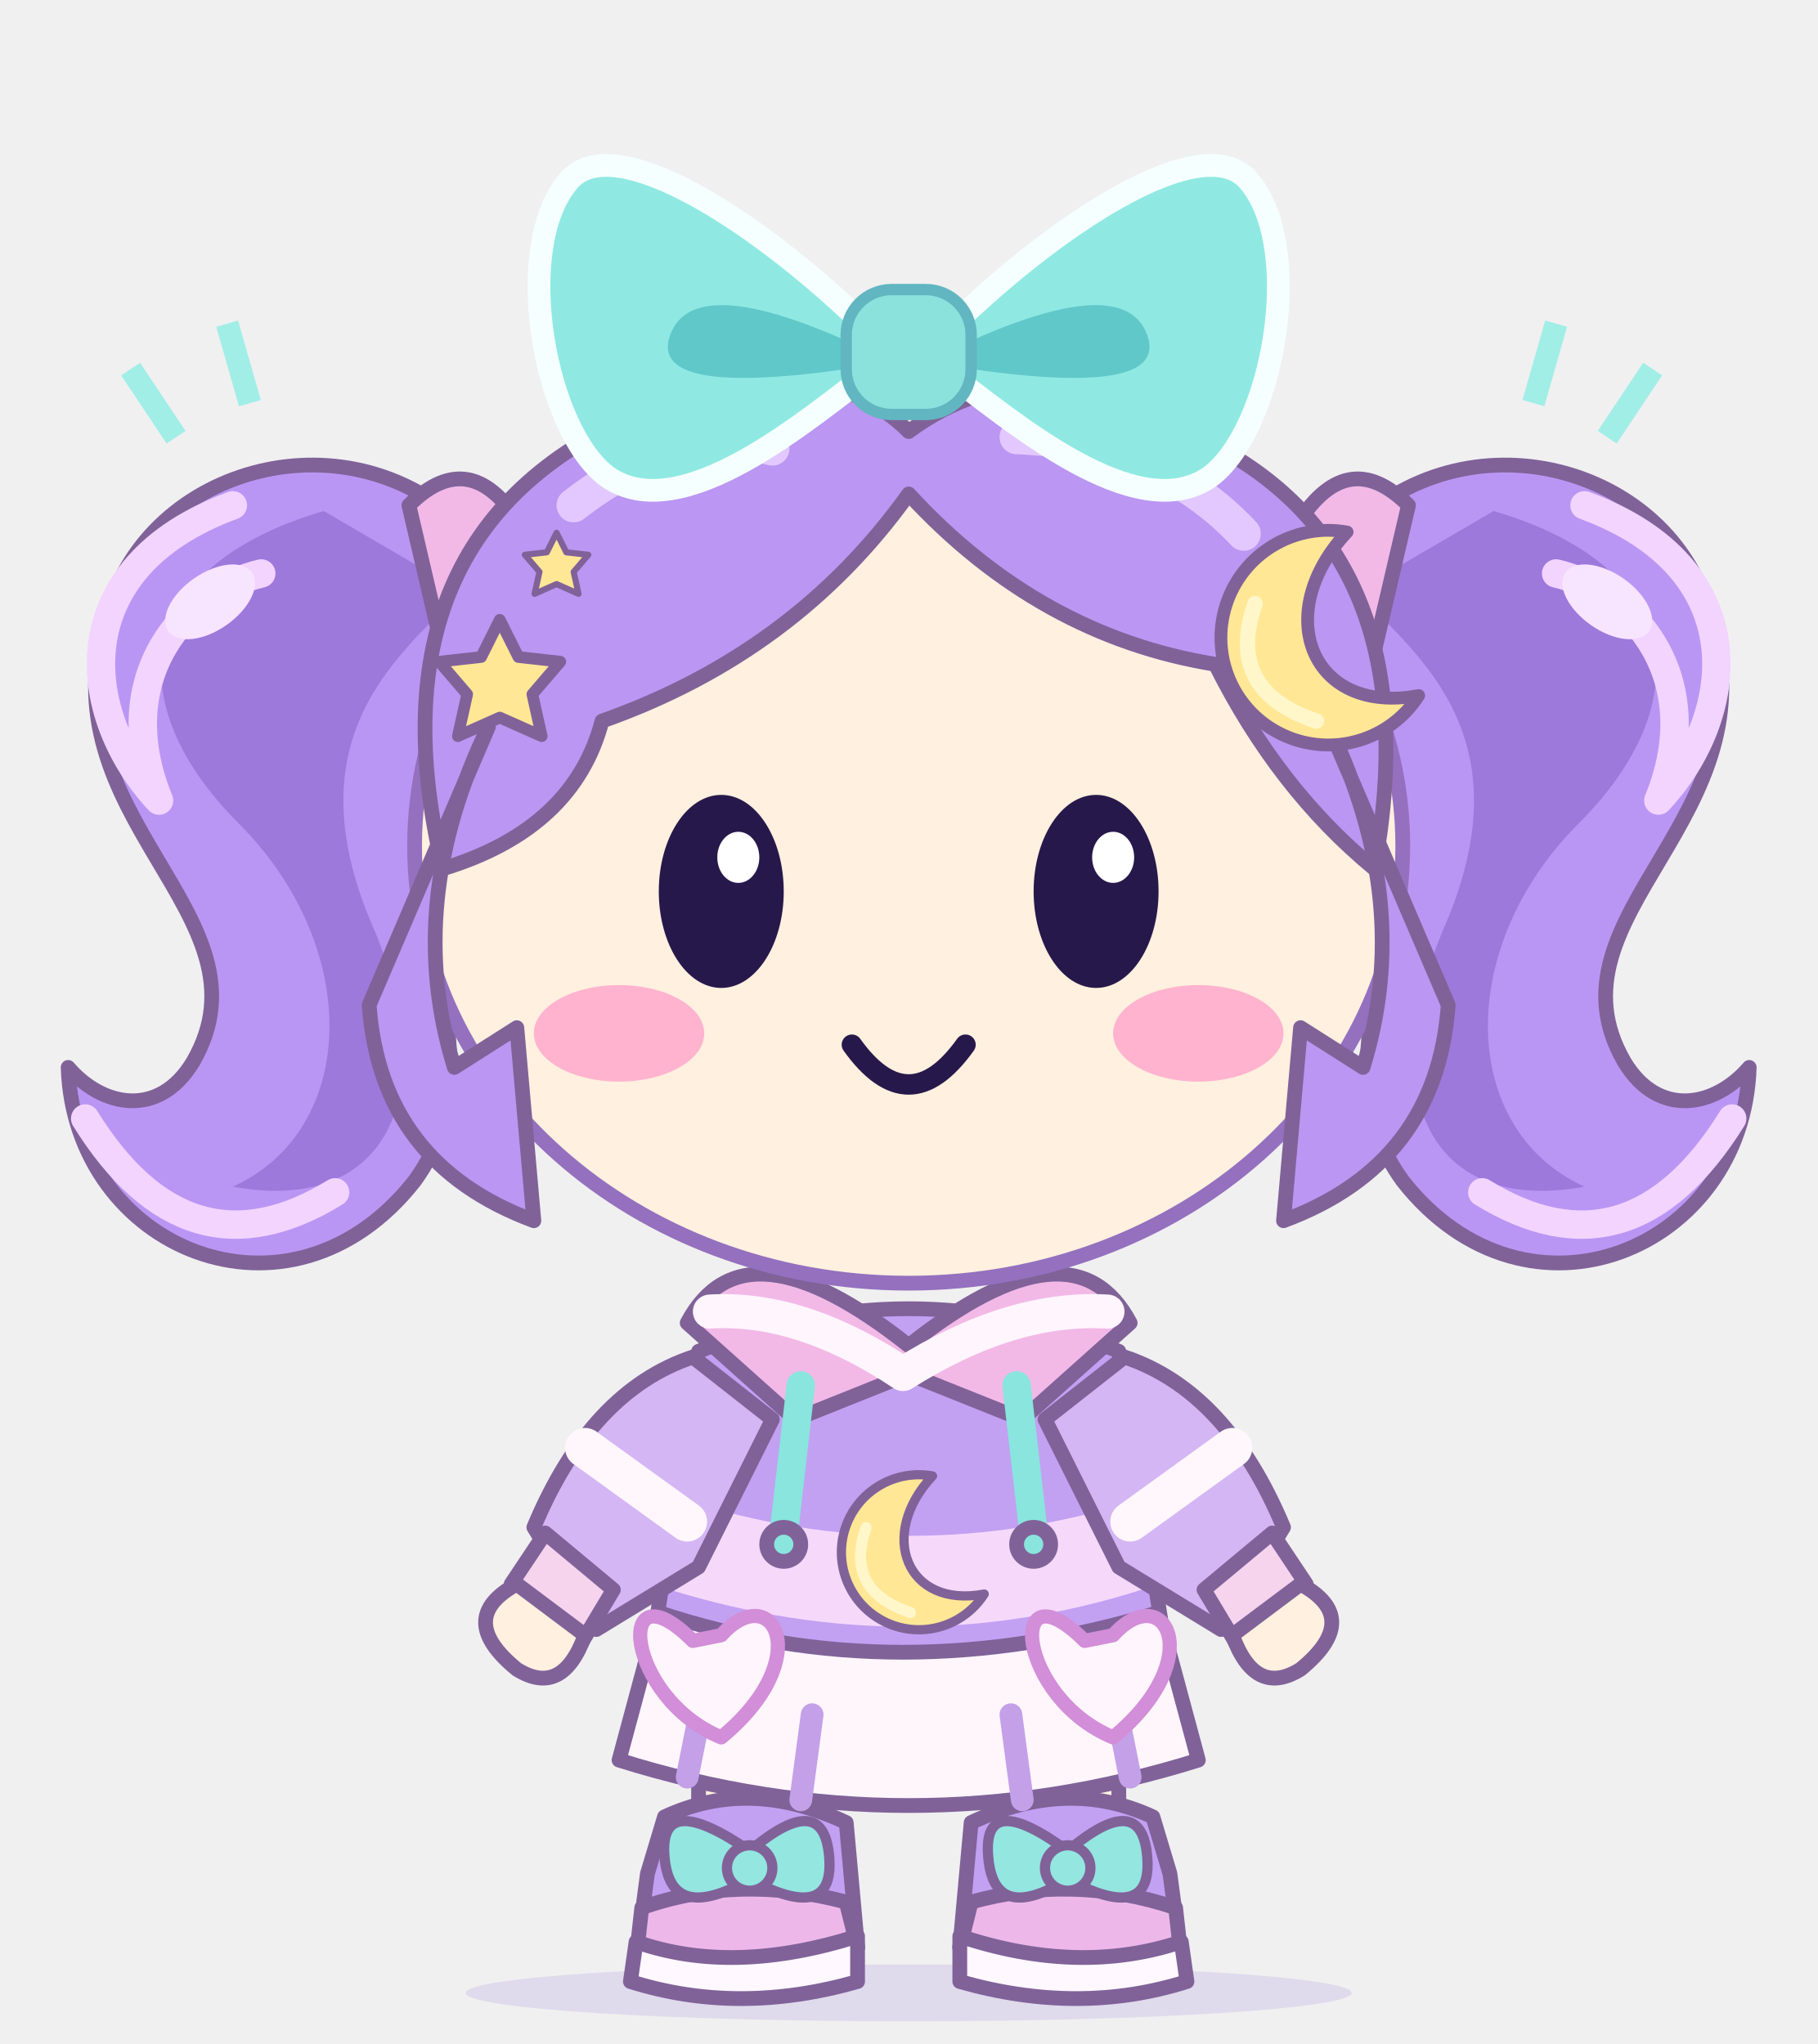
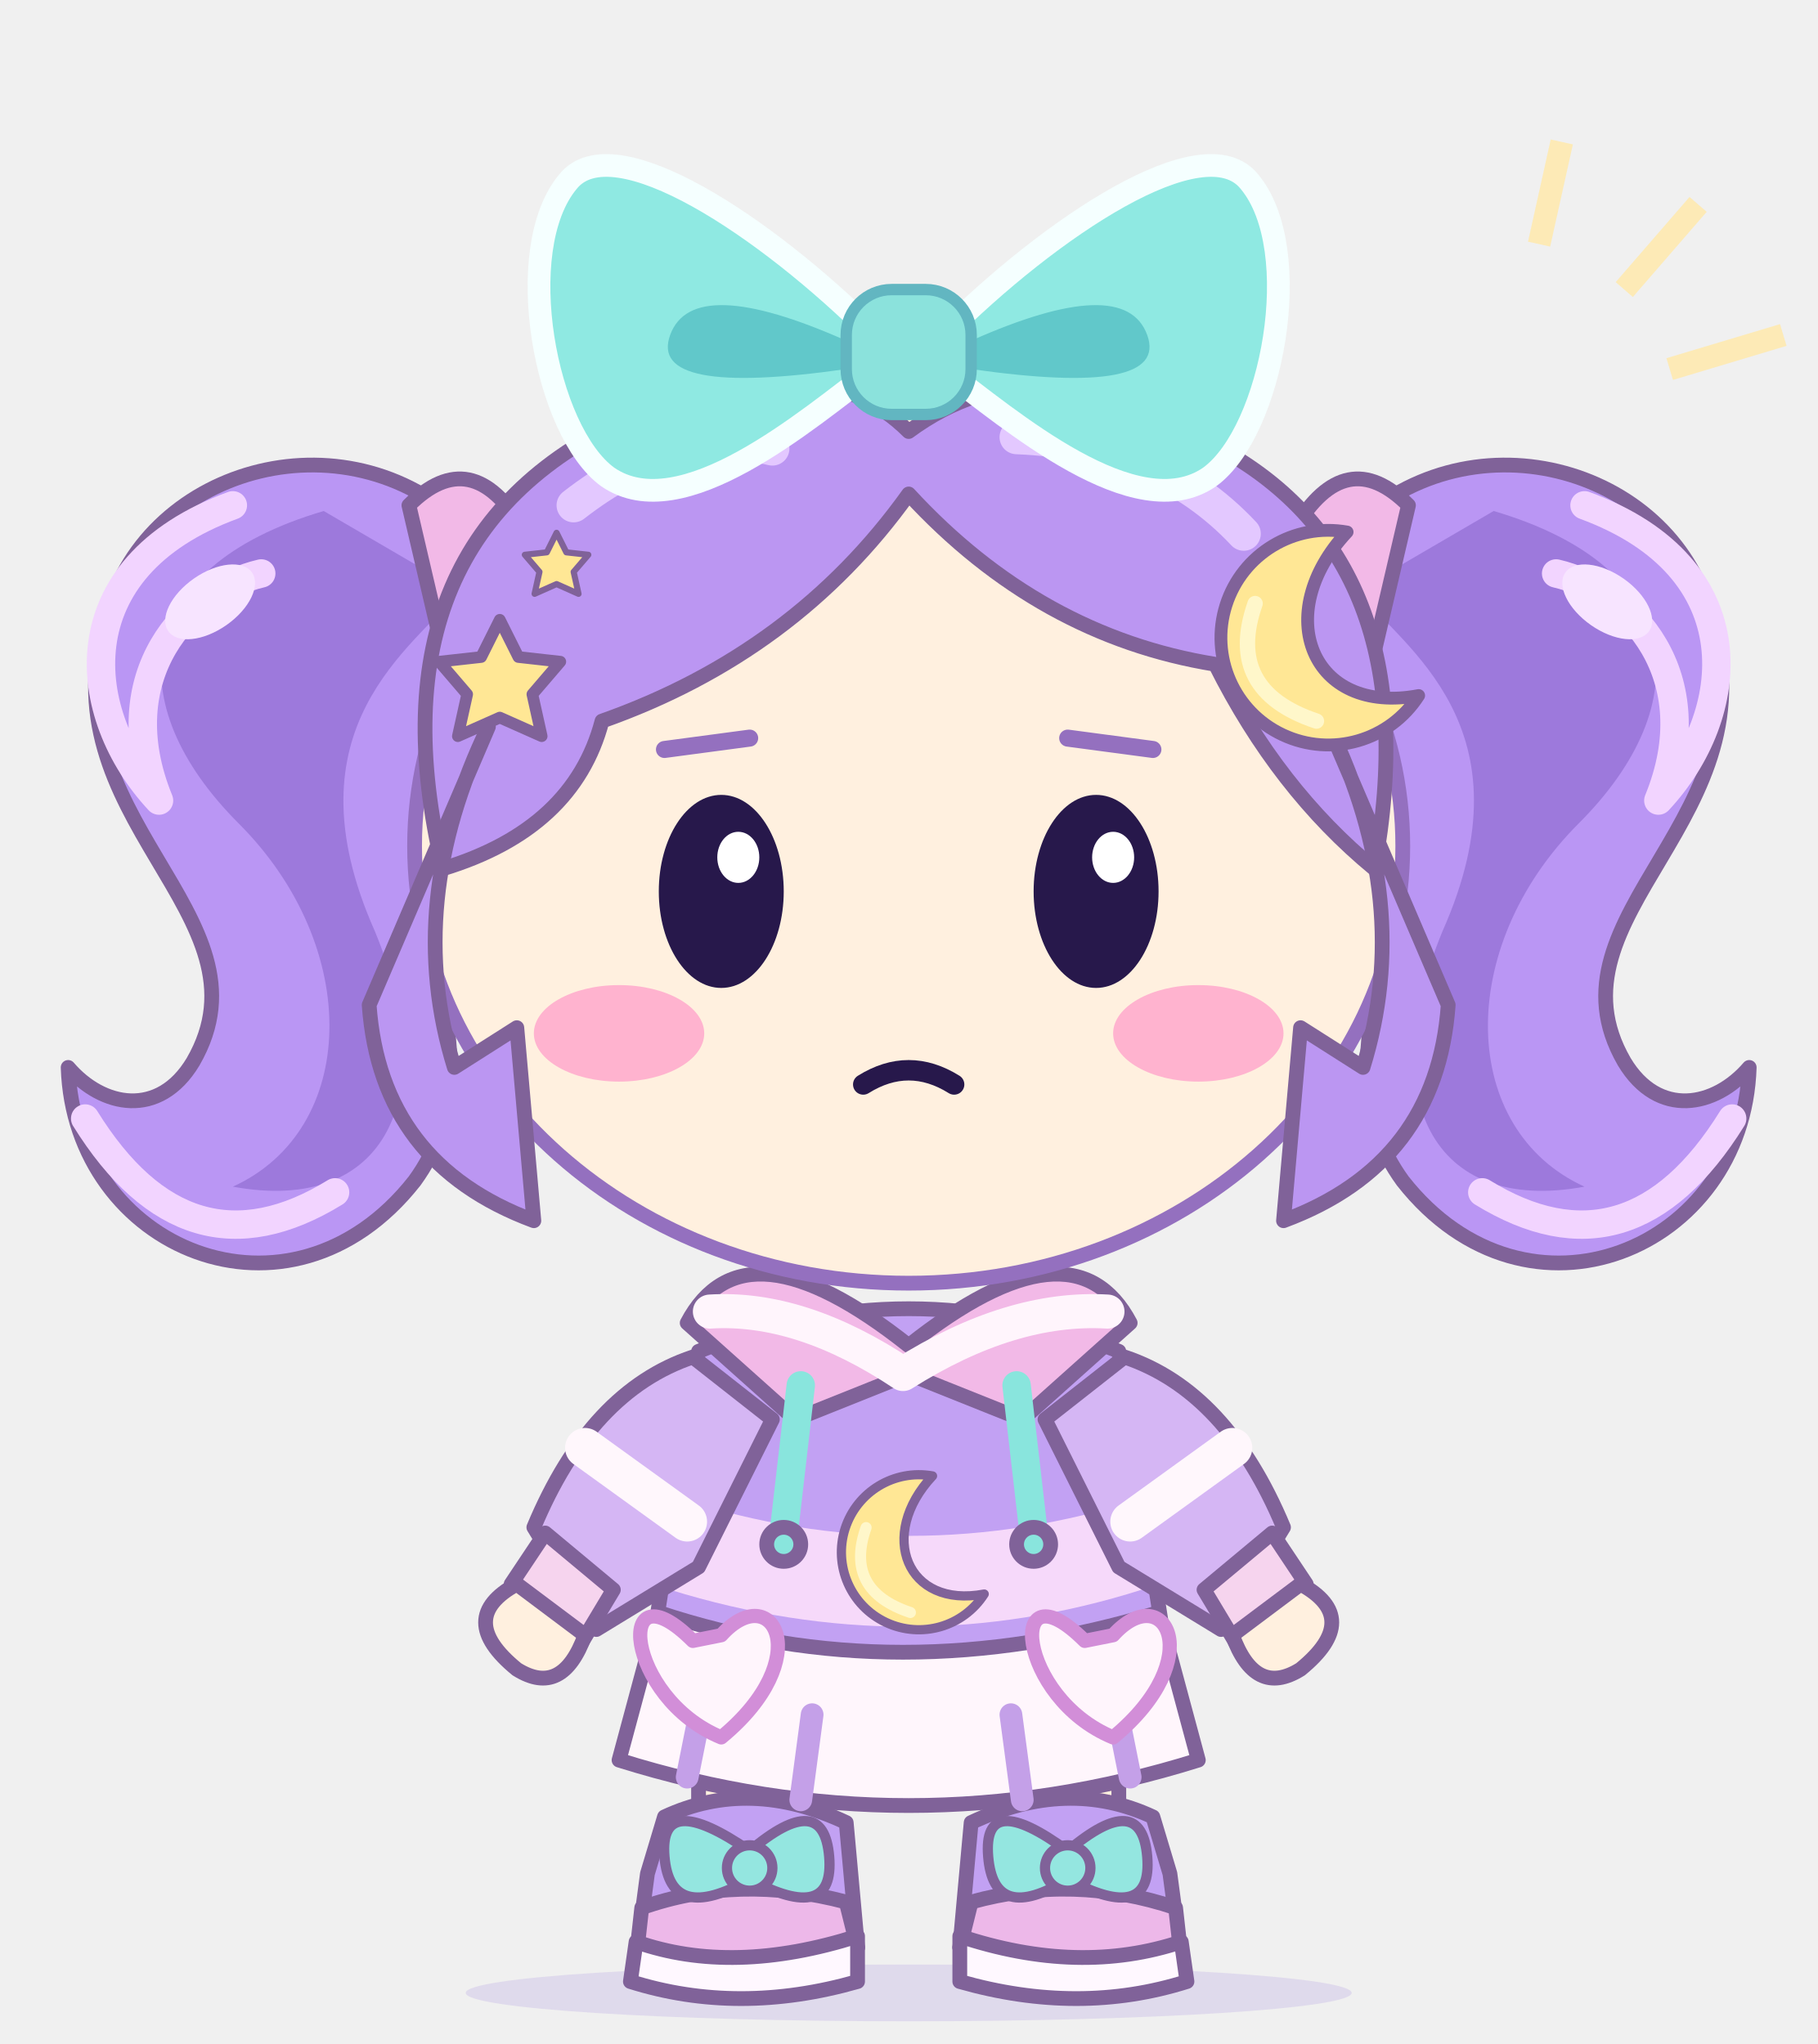
- <svg xmlns="http://www.w3.org/2000/svg" class="luna2" viewBox="0 0 320 360" preserveAspectRatio="xMidYMid meet" role="img" aria-label="Luna — listening" data-state="listening" data-outfit="home" data-reduced-motion="true" data-audio="unavailable" data-compact="false" data-character="luna">
+ <svg xmlns="http://www.w3.org/2000/svg" class="luna2" viewBox="0 0 320 360" preserveAspectRatio="xMidYMid meet" role="img" aria-label="Luna — listening" data-character="luna" data-science-outfit="false" data-listening-disabled="false" data-state="listening" data-outfit="home" data-reduced-motion="true" data-audio="unavailable" data-compact="false">
  <ellipse class="l2-ground" cx="160" cy="351" rx="78" ry="5" fill="#a58cdd" opacity=".22" />
  <g class="l2-character" fill="none" stroke="#806299" stroke-width="2.6" stroke-linecap="round" stroke-linejoin="round">
    <g transform="translate(0 0)">
      <g transform="translate(83 108)">
        <g class="l2-pigtail" style="transform-origin:0 0">
          <g transform="translate(-83 -108)">
            <path d="M83 94C62 72 26 82 19 108 7 144 49 161 34 187 28 197 18 195 12 188 13 220 51 236 73 208 89 186 68 162 78 141 88 125 101 110 83 94Z" fill="#ba96f4" />
            <path d="M57 90C23 100 21 124 42 145 64 167 63 199 41 209 68 214 78 193 66 164 50 128 73 114 81 104Z" fill="#9d79dc" stroke="none" />
            <path d="M41 89C11 100 14 126 28 141 19 119 33 104 46 101M15 197Q33 226 59 210" fill="none" stroke="#f2d4ff" stroke-width="5" />
            <ellipse cx="37" cy="106" rx="9" ry="5" transform="rotate(-35 37 106)" fill="#f7e4ff" stroke="none" />
            <path d="M72 89Q83 78 92 93L94 112 79 119Z" fill="#f2b9e7" />
          </g>
        </g>
      </g>
    </g>
    <g transform="translate(320 0) scale(-1 1)">
      <g transform="translate(83 108)">
        <g class="l2-pigtail" style="transform-origin:0 0">
          <g transform="translate(-83 -108)">
            <path d="M83 94C62 72 26 82 19 108 7 144 49 161 34 187 28 197 18 195 12 188 13 220 51 236 73 208 89 186 68 162 78 141 88 125 101 110 83 94Z" fill="#ba96f4" />
            <path d="M57 90C23 100 21 124 42 145 64 167 63 199 41 209 68 214 78 193 66 164 50 128 73 114 81 104Z" fill="#9d79dc" stroke="none" />
            <path d="M41 89C11 100 14 126 28 141 19 119 33 104 46 101M15 197Q33 226 59 210" fill="none" stroke="#f2d4ff" stroke-width="5" />
            <ellipse cx="37" cy="106" rx="9" ry="5" transform="rotate(-35 37 106)" fill="#f7e4ff" stroke="none" />
            <path d="M72 89Q83 78 92 93L94 112 79 119Z" fill="#f2b9e7" />
          </g>
        </g>
      </g>
    </g>
    <g class="l2-body">
      <g class="l2-feet">
        <path d="M123 300V324H145V300M175 300V324H197V300" fill="#fff0df" />
        <path d="M117 320Q132 313 149 321L151 343Q136 351 112 345L114 330Z M171 321Q188 313 203 320L206 330 208 345Q184 351 169 343Z" fill="#c2a1f3" />
        <path d="M113 336Q130 330 149 335L151 343Q132 350 112 345ZM171 335Q189 330 207 336L208 345Q189 350 169 343Z" fill="#edb8e9" />
        <path d="M112 342Q129 348 151 341V349Q130 355 111 349ZM169 341Q190 348 208 342L209 349Q190 355 169 349Z" fill="#fff8ff" />
        <g fill="#94e6e0" stroke-width="1.8">
          <path d="M132 326Q116 315 117 327T132 331Q147 339 146 327T132 326ZM188 326Q173 315 174 327T188 331Q203 339 202 327T188 326Z" />
          <circle cx="132" cy="329" r="4" />
          <circle cx="188" cy="329" r="4" />
+         </g>
+         <g class="liam-laces" fill="none" stroke="#f6f7ff" stroke-width="2.5">
+           <path d="m121 323 20 2m-21 3 21 2m38-5 20-2m-20 7 21-2" />
        </g>
      </g>
      <g class="l2-outfit-home">
        <path d="M123 238Q160 223 197 238L207 302Q160 318 113 302Z" fill="#c2a1f3" />
        <path d="M116 284Q158 298 204 284L211 310Q160 326 109 310Z" fill="#fff6fc" />
        <path d="M124 298 121 313M143 302 141 317M178 302 180 317M196 298 199 313" fill="none" stroke="#c4a0e8" stroke-width="4" />
        <path d="M120 264Q160 277 201 264V280Q160 293 118 280Z" fill="#f6d9fa" stroke="none" />
        <path d="M121 233Q131 214 160 237 189 214 199 233L180 250 160 242 140 250Z" fill="#f2b9e7" />
        <path d="M125 231Q141 230 159 242 178 230 195 231" fill="none" stroke="#fff5fc" stroke-width="6" />
        <path d="M141 244 138 270M179 244 182 270" fill="none" stroke="#89e5dd" stroke-width="5" />
        <circle cx="138" cy="272" r="3" fill="#89e5dd" />
        <circle cx="182" cy="272" r="3" fill="#89e5dd" />
        <path transform="translate(159 271) scale(0.65)" d="M8-17A21 21 0 1 0 22 15C1 19-7-1 8-17Z" fill="#ffe795" stroke="#806299" stroke-width="2.5" />
        <path transform="translate(159 271) scale(0.65)" d="M-10-3Q-16 14 2 20" fill="none" stroke="#fff7ca" stroke-width="3" />
        <g class="l2-detail" fill="#fff5fc" stroke="#d28ed8" stroke-width="2.5">
          <path d="M122 289C108 275 110 299 127 306 144 292 136 278 127 288Z" />
          <path d="M191 289C177 275 179 299 196 306 213 292 205 278 196 288Z" />
        </g>
      </g>
      <g class="l2-outfit-enterprise">
        <path d="M124 282H196L205 311Q160 323 115 311Z" fill="#8a73b6" />
        <path d="M126 235Q160 225 194 235L201 294Q180 304 160 293 140 304 119 294Z" fill="#9981c3" />
        <path d="M143 231 160 259 177 231Z" fill="#fff6fc" />
        <path d="M137 233 148 251 140 258 160 283 151 241M183 233 172 251 180 258 160 283 169 241" fill="#bfa0eb" />
        <path d="M151 240 160 247 169 240 168 255 160 250 152 255Z" fill="#8de3da" />
        <circle cx="160" cy="283" r="2.6" fill="#ffdfa3" stroke="none" />
        <path d="M126 281H140M180 281H194" stroke="#d9c2f5" stroke-width="3" />
        <g class="l2-detail">
          <path d="M179 250V268" stroke="#8de3da" stroke-width="3" />
          <rect x="172" y="263" width="17" height="22" rx="3" fill="#fff8ee" />
          <circle cx="180.5" cy="270" r="3" fill="#c3a3ef" stroke="none" />
          <path d="M176 278H185" stroke="#8de3da" />
        </g>
      </g>
+       <g class="liam-clothes">
+         <path d="M123 286H197L199 322H174L166 304H154L146 322H121Z" fill="#697cc0" />
+         <path d="M127 303v14m66-14v14M160 293v9" stroke="#485d9d" />
+         <path d="M123 238Q160 223 197 238L207 302Q160 318 113 302Z" fill="#7d91d6" />
+         <path d="M121 233Q131 214 160 237 189 214 199 233L180 250 160 242 140 250Z" fill="#657bbd" />
+         <path d="M125 231Q141 230 159 242 178 230 195 231" fill="none" stroke="#d6e3ff" stroke-width="5" />
+         <path d="M142 244v23m36-23v23" stroke="#e5eaff" stroke-width="3" />
+         <g transform="translate(160 276) rotate(-22)" stroke="#ffe9ae" stroke-width="2">
+           <circle r="11" fill="#f5d786" />
+           <ellipse rx="21" ry="6" fill="none" />
+           <path d="M-20 0q16 10 40 0" fill="none" stroke="#fff2c5" />
+         </g>
+         <g class="liam-labcoat">
+           <path d="M123 238 141 230 157 251 152 307 113 302Z M197 238 179 230 163 251 168 307 207 302Z" fill="#fff9ef" stroke="#6e80bd" />
+           <path d="m141 230-6 17 11 7-12 10 18 16m27-50 6 17-11 7 12 10-18 16" fill="#e4e9ff" stroke="#7a8ac2" />
+           <path d="m121 282 21 3-2 14-21-3Z m58 3 21-3 2 14-21 3Z" fill="#f6f5ff" stroke="#8d9dcf" stroke-width="1.8" />
+           <path d="m124 255-2 15m6-17-1 16" stroke="#849dd5" stroke-width="3" />
+           <path d="m185 252 3 13" stroke="#d5b267" stroke-width="2" />
+           <path d="m179 266 17-3 3 17-18 3Z" fill="#dae8ff" stroke="#7a8ac2" stroke-width="1.7" />
+           <circle cx="189" cy="270" r="2" fill="#8aa8da" stroke="none" />
+           <path d="m185 276 8-1" stroke="#8aa8da" stroke-width="1.3" />
+         </g>
+       </g>
      <g transform="translate(0 0)">
        <g transform="translate(126 240)">
          <g class="l2-arm l2-arm-left" style="transform-origin:0 0">
            <g transform="translate(-126 -240)">
              <path d="M122 239Q104 245 94 269L105 287 123 276 136 250Z" class="l2-sleeve" fill="#d5b6f4" />
              <path d="M96 270 108 280 102 290 90 279Z" fill="#f6d4ee" />
              <path d="M91 279Q80 285 91 294 99 299 103 288Z" fill="#fff0df" />
              <path class="l2-detail" d="M103 255 121 268" stroke="#fff7fc" stroke-width="7" />
            </g>
          </g>
        </g>
      </g>
      <g transform="translate(320 0) scale(-1 1)">
        <g transform="translate(126 240)">
          <g class="l2-arm l2-arm-right" style="transform-origin:0 0">
            <g transform="translate(-126 -240)">
              <path d="M122 239Q104 245 94 269L105 287 123 276 136 250Z" class="l2-sleeve" fill="#d5b6f4" />
              <path d="M96 270 108 280 102 290 90 279Z" fill="#f6d4ee" />
              <path d="M91 279Q80 285 91 294 99 299 103 288Z" fill="#fff0df" />
              <path class="l2-detail" d="M103 255 121 268" stroke="#fff7fc" stroke-width="7" />
            </g>
          </g>
        </g>
      </g>
    </g>
    <g transform="translate(160 213)">
      <g class="l2-head-pose" style="transform-origin:0 0">
        <g transform="translate(-160 -213)">
+           <g class="liam-hair liam-hair-back" fill="#a9c4f2" stroke="#788fc3" stroke-width="2.3">
+             <path d="M78 92C81 77 91 64 107 59C117 47 140 45 154 49C170 42 191 45 204 53C222 55 238 71 243 88C255 100 256 116 252 127C260 139 256 151 250 158C253 170 247 180 239 184C242 192 233 199 224 198C227 187 218 179 214 166C205 149 116 145 102 170C99 183 91 191 91 200C80 199 71 190 74 181C63 176 61 164 65 155C60 143 64 130 68 123C65 111 70 99 78 92Z" />
+             <path d="M78 111C68 141 80 157 84 167C89 179 81 187 85 193C95 180 97 158 95 139C93 125 88 113 78 111Z M237 112C249 137 236 151 238 165C240 174 234 185 229 191C231 178 222 165 225 148C227 132 233 124 237 112Z" fill="#91a8df" stroke="none" />
+             <path d="M143 51C153 43 166 38 160 32C156 28 146 31 142 34C146 26 159 23 168 29C179 36 172 47 160 53C155 56 148 56 143 51Z" />
+             <path d="M148 30C154 27 163 28 166 32" fill="none" stroke="#e0eeff" stroke-width="2.5" />
+             <path d="M76 125C72 139 77 149 79 154M245 137C246 148 241 154 240 161" fill="none" stroke="#d9eaff" stroke-width="3" />
+           </g>
          <ellipse class="l2-face-base" cx="160" cy="149" rx="87" ry="77" fill="#fff0df" stroke="#9470bf" />
          <g class="l2-cheeks" fill="#ffb3cf" stroke="none">
            <ellipse cx="109" cy="182" rx="15" ry="8.5" />
            <ellipse cx="211" cy="182" rx="15" ry="8.5" />
          </g>
          <g class="l2-eye-gaze" fill="#27184b" stroke="none">
            <g class="l2-eyes-open">
              <ellipse cx="127" cy="157" rx="11" ry="17" />
              <ellipse cx="193" cy="157" rx="11" ry="17" />
              <ellipse cx="130" cy="151" rx="3.7" ry="4.5" fill="#fff" />
              <ellipse cx="196" cy="151" rx="3.7" ry="4.5" fill="#fff" />
            </g>
          </g>
          <g class="l2-eyes-shut" fill="none" stroke="#27184b" stroke-width="4.5">
            <path d="M116 160Q127 147 138 160M182 160Q193 147 204 160" />
          </g>
          <g class="l2-eyes-blink" fill="none" stroke="#27184b" stroke-width="3.5">
            <path d="M117 160Q127 165 137 160M183 160Q193 165 203 160" />
          </g>
          <g class="l2-brows" fill="none" stroke="#9470bf" stroke-width="3">
            <path d="M117 132 132 130M188 130 203 132" />
          </g>
          <g fill="none" stroke="#27184b" stroke-width="3.6">
            <path class="l2-mouth-smile" d="M150 184Q160 198 170 184" />
            <path class="l2-mouth-concern" d="M152 191Q160 186 168 191" />
          </g>
          <g class="l2-mouth-small">
            <ellipse cx="160" cy="188" rx="6" ry="7" fill="#44234f" stroke="#27184b" stroke-width="2" />
          </g>
          <g class="l2-mouth-wide">
            <path d="M149 182H171Q172 200 160 200 148 200 149 182Z" fill="#44234f" stroke="#27184b" stroke-width="2" />
            <path d="M153 195Q160 189 167 195Q160 202 153 195Z" fill="#f7a5c8" stroke="none" />
          </g>
          <g class="l2-front-hair" fill="#bb96f2">
            <path d="M78 153Q64 94 112 73 144 60 160 76 183 59 213 78 252 98 242 153 225 139 214 117 183 112 160 87 140 115 106 127 101 146 78 153Z" />
            <path d="M86 128Q71 159 80 188L91 181 94 215Q67 205 65 177Z M234 128Q249 159 240 188L229 181 226 215Q253 205 255 177Z" />
            <path d="M101 89Q119 75 136 79M179 77Q204 78 219 94" fill="none" stroke="#e3c8ff" stroke-width="6" />
          </g>
          <g class="l2-accessories">
            <path d="M154 59C135 40 108 22 100 32 90 44 96 76 107 84 120 93 142 74 154 65Z M166 59C185 40 212 22 220 32 230 44 224 76 213 84 200 93 178 74 166 65Z" fill="#8fe9e2" stroke="#f5ffff" stroke-width="4" />
            <path d="M149 60Q122 48 118 59T149 65M171 60Q198 48 202 59T171 65" fill="#61c8ca" stroke="none" />
            <rect x="149" y="51" width="22" height="22" rx="8" fill="#8be2dc" stroke="#62b6c1" stroke-width="2" />
            <path transform="translate(230 109) scale(0.9)" d="M8-17A21 21 0 1 0 22 15C1 19-7-1 8-17Z" fill="#ffe795" stroke="#806299" stroke-width="2.5" />
            <path transform="translate(230 109) scale(0.9)" d="M-10-3Q-16 14 2 20" fill="none" stroke="#fff7ca" stroke-width="3" />
            <g class="l2-detail">
              <path transform="translate(88 119) scale(0.82)" d="M0-12 4-4 13-3 7 4 9 13 0 9-9 13-7 4-13-3-4-4Z" fill="#ffe795" stroke="#806299" stroke-width="2.5" stroke-linejoin="round" />
              <path transform="translate(98 99) scale(0.43)" d="M0-12 4-4 13-3 7 4 9 13 0 9-9 13-7 4-13-3-4-4Z" fill="#ffe795" stroke="#806299" stroke-width="2.5" stroke-linejoin="round" />
            </g>
          </g>
+           <g class="liam-hair" fill="#afcaf5" stroke="#788fc3" stroke-width="2.3">
+             <path d="M78 113C74 86 91 62 119 54C137 48 153 48 163 51C182 45 207 52 222 66C238 80 244 99 241 119C225 127 207 113 193 104C170 93 130 94 110 116C96 128 86 125 78 113Z" />
+             <path d="M98 91C83 100 81 118 73 127C68 133 66 134 65 132C62 143 68 153 77 154C85 155 90 147 92 138C94 127 103 118 107 106C109 98 105 92 98 91Z" fill="#a3bdee" />
+             <path d="M226 100C238 106 239 122 245 132C249 140 249 148 244 153C244 145 234 141 231 132C233 146 241 154 240 164C239 174 232 178 226 178C231 171 224 162 225 151C224 136 215 120 219 108C220 103 223 101 226 100Z" fill="#a3bdee" />
+             <path d="M83 141C75 150 78 162 73 168C68 172 68 174 74 178C80 182 86 178 87 173C86 182 90 186 94 187C96 177 91 170 94 160C98 150 91 143 83 141Z" fill="#a8c3f1" />
+             <path d="M79 132C75 140 75 144 78 146M84 156C82 161 85 167 82 170M237 118C237 125 241 129 242 133" fill="none" stroke="#dceaff" stroke-width="3" />
+             <path d="M116 70C99 78 91 94 90 108C89 120 84 129 80 132C91 134 103 124 107 116C116 104 124 89 129 78C127 72 122 69 116 70Z" />
+             <path d="M142 66C124 70 116 87 112 101C109 115 103 124 99 128C112 130 127 119 132 109C139 98 150 83 151 73C150 69 146 67 142 66Z" fill="#b7d1f8" />
+             <path d="M192 66C211 68 223 84 228 98C232 111 236 118 240 121C230 127 217 119 210 111C201 100 190 83 184 75C183 70 187 67 192 66Z" />
+             <path d="M171 63C190 63 199 80 203 94C206 109 211 119 217 125C204 126 192 117 187 107C179 95 169 84 167 73C166 68 167 64 171 63Z" fill="#a8c2f1" />
+             <path d="M151 64C137 76 136 91 141 106C144 118 154 130 161 133C168 131 174 119 175 108C177 91 168 80 169 70C165 63 158 61 151 64Z" fill="#b6d0f7" />
+             <path d="M148 80C142 99 151 118 160 126C157 110 159 96 161 84C160 77 152 75 148 80Z M187 80C192 93 194 109 206 118C202 105 202 90 194 82C191 79 188 78 187 80Z" fill="#93aade" stroke="none" opacity=".7" />
+             <path d="M119 82C114 87 111 96 109 102M153 76C149 83 149 90 151 96M180 75C186 79 189 85 190 90M216 87C220 94 222 100 223 104" fill="none" stroke="#dfedff" stroke-width="3.5" />
+           </g>
+           <g class="liam-goggles" stroke="#39375e" stroke-width="3.5">
+             <path d="M82 104Q88 52 160 56 226 53 239 105" fill="none" stroke-width="9" />
+             <path d="M145 65Q160 57 175 65" fill="none" stroke-width="7" />
+             <g transform="rotate(-17 120 64)">
+               <ellipse cx="120" cy="64" rx="30" ry="21" fill="#9692b5" />
+               <ellipse cx="120" cy="62" rx="24" ry="15" fill="#c4d7ff" stroke="#f5eaff" stroke-width="2.5" />
+               <path d="m107 68 18-19m-8 23 17-18" stroke="#fff9ef" stroke-width="4" />
+             </g>
+             <g transform="rotate(17 200 64)">
+               <ellipse cx="200" cy="64" rx="30" ry="21" fill="#9692b5" />
+               <ellipse cx="200" cy="62" rx="24" ry="15" fill="#c4d7ff" stroke="#f5eaff" stroke-width="2.5" />
+               <path d="m186 66 17-18m-7 23 15-17" stroke="#fff9ef" stroke-width="4" />
+             </g>
+           </g>
+           <g class="liam-moon">
+             <path transform="translate(226 106) scale(0.88)" d="M8-17A21 21 0 1 0 22 15C1 19-7-1 8-17Z" fill="#ffe795" stroke="#806299" stroke-width="2.5" />
+             <path transform="translate(226 106) scale(0.88)" d="M-10-3Q-16 14 2 20" fill="none" stroke="#fff7ca" stroke-width="3" />
+           </g>
+           <g class="liam-glasses" fill="none" stroke="#35365d" stroke-width="3.2">
+             <circle cx="126" cy="162" r="25" />
+             <circle cx="194" cy="162" r="25" />
+             <path d="M151 160q9-7 18 0m-68-4-13-5m131 5 13-5" />
+             <path d="M110 146q7-5 13-4M178 146q7-5 13-4" stroke="#fff" stroke-width="2" />
+           </g>
          <g class="l2-sleep-mask">
            <path d="M88 153 104 159M216 159 232 153" fill="none" stroke="#9b79cb" stroke-width="7" />
            <path d="M104 146Q124 136 147 146 160 152 173 146 196 136 216 146L216 174Q198 193 177 178 160 168 143 178 122 193 104 174Z" fill="#b792ee" stroke="#f0d9ff" stroke-width="3" />
            <path d="M117 163Q127 174 138 163M182 163Q193 174 203 163" fill="none" stroke="#fff0ff" stroke-width="3" />
            <path transform="translate(160 153) scale(0.34)" d="M8-17A21 21 0 1 0 22 15C1 19-7-1 8-17Z" fill="#ffe795" stroke="#806299" stroke-width="2.5" />
            <path transform="translate(160 153) scale(0.34)" d="M-10-3Q-16 14 2 20" fill="none" stroke="#fff7ca" stroke-width="3" />
          </g>
          <g class="l2-mouth-snore" fill="#44234f" stroke="#27184b" stroke-width="2">
            <path class="l2-snore-closed" d="M155 193Q160 198 165 193" fill="none" stroke-width="3.4" stroke-linecap="round" />
            <ellipse class="l2-snore-open" cx="160" cy="194" rx="6" ry="8" />
            <path class="l2-snore-tongue" d="M156 198Q160 194 164 198Q160 203 156 198Z" fill="#f7a5c8" stroke="none" />
          </g>
        </g>
      </g>
    </g>
    <g class="l2-hand-think">
      <path d="M116 247Q112 236 127 225L143 230Q141 247 126 255Z" class="l2-sleeve" fill="#d5b6f4" />
      <path d="M127 226 131 219 145 225 142 232Z" fill="#f6d4ee" />
      <path d="M132 221Q126 210 133 208L138 214Q134 201 141 203L146 215Q153 209 154 216L145 228Z" fill="#fff0df" />
    </g>
    <g class="l2-laptop">
      <path d="M106 312H219L232 331H101Z" fill="#bba0e3" />
      <path d="M139 281H229L219 328H130Z" fill="#9d80cb" stroke="#e7d2ff" stroke-width="3" />
      <path transform="translate(180 303) scale(0.46)" d="M8-17A21 21 0 1 0 22 15C1 19-7-1 8-17Z" fill="#ffe795" stroke="#806299" stroke-width="2.5" />
      <path transform="translate(180 303) scale(0.46)" d="M-10-3Q-16 14 2 20" fill="none" stroke="#fff7ca" stroke-width="3" />
      <path d="M102 333H230" stroke="#806299" stroke-width="4" />
    </g>
  </g>
  <g class="l2-effects" stroke="none">
    <g class="l2-thinking-dots" fill="#f8e9ff">
      <circle cx="146" cy="14" r="3" />
      <circle cx="160" cy="14" r="3" />
      <circle cx="174" cy="14" r="3" />
    </g>
    <g class="l2-listening-lines" fill="none" stroke="#93ede5" stroke-width="4">
-       <path d="M23 65 31 77M40 57 44 71M291 65 283 77M274 57 270 71" />
+       <path d="m271 43 4-18m11 26 13-15m-5 29 20-6" />
    </g>
    <g class="l2-sparkles">
      <path transform="translate(40 244) scale(0.65)" d="M0-12 4-4 13-3 7 4 9 13 0 9-9 13-7 4-13-3-4-4Z" fill="#ffe795" stroke="#806299" stroke-width="2.5" stroke-linejoin="round" />
      <path transform="translate(278 238) scale(0.8)" d="M0-12 4-4 13-3 7 4 9 13 0 9-9 13-7 4-13-3-4-4Z" fill="#ffe795" stroke="#806299" stroke-width="2.5" stroke-linejoin="round" />
      <path transform="translate(273 47) scale(0.45)" d="M0-12 4-4 13-3 7 4 9 13 0 9-9 13-7 4-13-3-4-4Z" fill="#ffe795" stroke="#806299" stroke-width="2.5" stroke-linejoin="round" />
    </g>
    <g class="l2-oops" fill="#ffe795">
      <path d="M270 77 274 91 278 77Z" />
      <circle cx="274" cy="98" r="2.5" />
    </g>
    <g class="l2-zzz" fill="#e8d0ff" font-family="system-ui,sans-serif" font-weight="700">
      <text x="260" y="145" font-size="14">z</text>
      <text x="277" y="127" font-size="20">z</text>
      <text x="292" y="104" font-size="25">Z</text>
    </g>
  </g>
  <style>/* Every animated group has one transform owner. Face/head never scale. */
.luna2 { display:block; width:100%; height:auto; aspect-ratio:8/9; overflow:hidden; }
.luna2 * { transform-box:view-box; }
.luna2 .l2-outfit-enterprise,
.luna2 .l2-eyes-shut,.luna2 .l2-eyes-blink,.luna2 .l2-mouth-small,.luna2 .l2-mouth-wide,
.luna2 .l2-mouth-concern,.luna2 .l2-mouth-snore,.luna2 .l2-sleep-mask,.luna2 .l2-laptop,.luna2 .l2-effects &gt; g,
.luna2 .l2-hand-think,.luna2 .l2-listening-glow,.luna2 .l2-brows { opacity:0; }
.luna2[data-outfit="enterprise"] .l2-outfit-home { display:none; }
.luna2[data-outfit="enterprise"] .l2-outfit-enterprise { opacity:1; }
.luna2[data-outfit="enterprise"] .l2-sleeve { fill:#9981c3; }
.luna2[data-compact="true"] .l2-detail { display:none; }
.luna2[data-state="listening"] .l2-listening-lines { opacity:.85; }
.luna2[data-state="thinking"] .l2-thinking-dots { opacity:1; }
.luna2[data-state="thinking"] .l2-eye-gaze { transform:translate(3px,-4px); }
.luna2[data-state="thinking"] .l2-head-pose { transform:rotate(-4deg); }
.luna2[data-state="thinking"] .l2-arm-left { opacity:0; }
.luna2[data-state="thinking"] .l2-hand-think { opacity:1; }
.luna2[data-state="working"] .l2-laptop { opacity:1; }
.luna2[data-state="working"] .l2-eye-gaze { transform:translate(0,4px); }
.luna2[data-state="working"] .l2-arm { transform:rotate(-25deg); }
.luna2[data-state="happy"] .l2-eyes-open,
.luna2[data-state="sleeping"] .l2-eyes-open { opacity:0; }
.luna2[data-state="happy"] .l2-eyes-shut,
.luna2[data-state="happy"] .l2-sparkles { opacity:1; }
.luna2[data-state="happy"] .l2-mouth-smile,
.luna2[data-state="error"] .l2-mouth-smile { opacity:0; }
.luna2[data-state="happy"] .l2-mouth-wide { opacity:1; }
.luna2[data-state="error"] .l2-mouth-small,
.luna2[data-state="error"] .l2-oops,.luna2[data-state="error"] .l2-brows { opacity:1; }
.luna2[data-state="sleeping"] .l2-mouth-smile { opacity:0; }
.luna2[data-state="sleeping"] .l2-sleep-mask,
.luna2[data-state="sleeping"] .l2-zzz { opacity:1; }
.luna2[data-state="sleeping"] .l2-mouth-snore { opacity:1; }
.luna2[data-state="sleeping"] .l2-snore-open,
.luna2[data-state="sleeping"] .l2-snore-tongue { opacity:0; animation:l2-snore-open 3.6s steps(1,end) infinite; }
.luna2[data-state="sleeping"] .l2-snore-closed { opacity:1; animation:l2-snore-closed 3.6s steps(1,end) infinite; }
.luna2[data-state="talking"] .l2-mouth-smile { opacity:0; }
.luna2[data-state="talking"] .l2-mouth-small { opacity:1; }

/* Static proportions were raster-checked before motion was introduced. */
.luna2 .l2-character { animation:l2-breathe 5.6s ease-in-out infinite; }
.luna2 .l2-pigtail { animation:l2-hair 6.7s ease-in-out infinite; }
.luna2 .l2-head-pose,.luna2 .l2-eye-gaze,.luna2 .l2-arm { transition:transform 360ms ease; }
.luna2:not([data-state="sleeping"]):not([data-state="happy"]) .l2-eyes-open { animation:l2-blink-open 17s steps(1,end) infinite; }
.luna2:not([data-state="sleeping"]):not([data-state="happy"]) .l2-eyes-blink { animation:l2-blink-shut 17s steps(1,end) infinite; }
.luna2[data-state="listening"] .l2-pigtail { animation:l2-perk 3.8s ease-in-out infinite; }
.luna2[data-state="thinking"] .l2-thinking-dots circle { animation:l2-dot 1.8s ease-in-out infinite; }
.luna2[data-state="thinking"] .l2-thinking-dots circle:nth-child(2) { animation-delay:.25s; }
.luna2[data-state="thinking"] .l2-thinking-dots circle:nth-child(3) { animation-delay:.5s; }
.luna2[data-state="working"] .l2-arm { animation:l2-type .85s ease-in-out infinite; }
.luna2[data-state="working"] .l2-arm-right { animation-delay:.42s; }
.luna2[data-state="working"] .l2-eye-gaze { animation:l2-glance 7s ease-in-out infinite; }
.luna2[data-state="talking"][data-audio="unavailable"] .l2-mouth-small { animation:l2-mouth-a .64s steps(1,end) infinite; }
.luna2[data-state="talking"][data-audio="unavailable"] .l2-mouth-wide { animation:l2-mouth-b .64s steps(1,end) infinite; }
.luna2[data-state="talking"][data-audio="closed"] .l2-mouth-small { opacity:0; }
.luna2[data-state="talking"][data-audio="closed"] .l2-mouth-smile { opacity:1; }
.luna2[data-state="talking"][data-audio="wide"] .l2-mouth-small { opacity:0; }
.luna2[data-state="talking"][data-audio="wide"] .l2-mouth-wide { opacity:1; }
.luna2[data-state="happy"] .l2-character { animation:l2-celebrate .85s ease-out 1; }
.luna2[data-state="happy"] .l2-sparkles { animation:l2-sparkle 1.4s ease-out 1; }
.luna2[data-state="error"] .l2-mouth-small { animation:l2-surprise 1.1s steps(1,end) forwards; }
.luna2[data-state="error"] .l2-mouth-concern { animation:l2-concern 1.1s steps(1,end) forwards; }
.luna2[data-state="sleeping"] .l2-character { animation-duration:6.8s; }
.luna2[data-state="sleeping"] .l2-head-pose { animation:l2-sleep-bob 4.8s ease-in-out infinite; }
.luna2[data-state="sleeping"] .l2-zzz { animation:l2-drift 5s ease-in-out infinite; }
@keyframes l2-breathe { 0%,100% { transform:translateY(0); } 50% { transform:translateY(-2px); } }
@keyframes l2-hair { 0%,100% { transform:rotate(0); } 50% { transform:rotate(1deg); } }
@keyframes l2-perk { 0%,100% { transform:rotate(3deg); } 50% { transform:rotate(4deg); } }
/* Unequal blink intervals (3.4, 5.3, 2.5, 5.8 seconds), no eye/face scaling. */
@keyframes l2-blink-open { 0%,21%,52%,67%,100% { opacity:1; } 20%,51%,66% { opacity:0; } }
@keyframes l2-blink-shut { 0%,21%,52%,67%,100% { opacity:0; } 20%,51%,66% { opacity:1; } }
@keyframes l2-dot { 0%,100% { opacity:.35; } 50% { opacity:1; } }
@keyframes l2-type { 0%,100% { transform:rotate(-25deg) translateY(0); } 50% { transform:rotate(-25deg) translateY(5px); } }
@keyframes l2-sleep-bob { 0%,100% { transform:translateY(0) rotate(0); } 50% { transform:translateY(1.5px) rotate(.6deg); } }
@keyframes l2-snore-open { 0%,28%,64%,100% { opacity:0; } 34%,58% { opacity:1; } }
@keyframes l2-snore-closed { 0%,28%,64%,100% { opacity:1; } 34%,58% { opacity:0; } }
@keyframes l2-glance { 0%,65%,100% { transform:translateY(4px); } 75%,90% { transform:translateY(0); } }
@keyframes l2-mouth-a { 0%,55%,100% { opacity:1; } 25%,75% { opacity:0; } }
@keyframes l2-mouth-b { 0%,55%,100% { opacity:0; } 25%,75% { opacity:1; } }
@keyframes l2-celebrate { 0%,65%,100% { transform:translateY(0); } 30% { transform:translateY(-7px); } 80% { transform:translateY(-2px); } }
@keyframes l2-sparkle { 0% { opacity:0; } 30%,70%,100% { opacity:1; } }
@keyframes l2-surprise { 0% { opacity:1; } 100% { opacity:0; } }
@keyframes l2-concern { 0% { opacity:0; } 100% { opacity:1; } }
@keyframes l2-drift { 0%,100% { opacity:.35; transform:translateY(0); } 50% { opacity:.9; transform:translateY(-7px); } }
.luna2[data-paused="true"] * { animation-play-state:paused !important; }
.luna2[data-reduced-motion="true"] * { animation:none !important; transition:none !important; }
@media (prefers-reduced-motion:reduce) { .luna2 * { animation:none !important; transition:none !important; } }
+ /* Liam shares the face, pose groups, and controller. Wardrobe never remounts SVG. */
+ .luna2 .liam-hair,.luna2 .liam-clothes,.luna2 .liam-goggles,.luna2 .liam-labcoat,.luna2 .liam-glasses,.luna2 .liam-moon,.luna2 .liam-laces { display:none; }
+ .luna2[data-character="liam"] .l2-pigtail,.luna2[data-character="liam"] .l2-front-hair,.luna2[data-character="liam"] .l2-accessories,.luna2[data-character="liam"] .l2-outfit-home,.luna2[data-character="liam"] .l2-outfit-enterprise { display:none; }
+ .luna2[data-character="liam"] .liam-hair,.luna2[data-character="liam"] .liam-clothes,.luna2[data-character="liam"] .liam-glasses,.luna2[data-character="liam"] .liam-moon { display:inline; }
+ .luna2[data-character="liam"] .l2-sleeve { fill:#8fa2e1; }
+ .luna2[data-character="liam"][data-science-outfit="true"] .liam-labcoat,.luna2[data-character="liam"][data-science-outfit="true"] .liam-goggles { display:inline; }
+ .luna2[data-character="liam"][data-science-outfit="true"] .l2-sleeve { fill:#fffdf5; }
+ .luna2[data-character="liam"][data-science-outfit="true"] .liam-goggles { animation:liam-adjust .7s ease-out 1; transform-origin:160px 80px; }
+ .luna2[data-listening-disabled="true"] .l2-sleep-mask { opacity:1; }
+ @keyframes liam-adjust { 50% { transform:translateY(-3px) rotate(-2deg); } }
+ @media(prefers-reduced-motion:reduce) { .luna2 .liam-goggles { animation:none!important; } }
+ .luna2[data-reduced-motion="true"] .liam-goggles,.luna2[data-paused="true"] .liam-goggles { animation:none; }
+ .luna2[data-character="liam"] .l2-feet &gt; path:nth-child(2) { fill:#8eafd8; }
+ .luna2[data-character="liam"] .l2-feet &gt; path:nth-child(3) { fill:#b9d7e9; }
+ .luna2[data-character="liam"] .l2-feet &gt; g { display:none; }
+ .luna2[data-character="liam"] .liam-laces { display:inline; }
+ .luna2[data-character="liam"] .l2-arm path[fill="#f6d4ee"],.luna2[data-character="liam"] .l2-hand-think path[fill="#f6d4ee"] { fill:#dce6ff; }
+ .luna2[data-character="liam"] .l2-feet &gt; path:nth-child(2) { fill:#7287c8; }
+ .luna2[data-character="liam"] .l2-feet &gt; path:nth-child(3) { fill:#d9e4ff; }
+ .luna2[data-character="liam"][data-state="sleeping"] .liam-glasses,
+ .luna2[data-character="liam"][data-listening-disabled="true"] .liam-glasses { display:none; }
+ .luna2[data-state="listening"] .l2-listening-lines { stroke:#ffe9ac; }
+ .luna2[data-state="listening"] .l2-brows { opacity:1; }
+ .luna2[data-state="listening"] .l2-mouth-smile { opacity:0; }
+ .luna2[data-state="listening"] .l2-mouth-concern { opacity:1; }
+ .luna2[data-character="liam"][data-state="listening"] .l2-mouth-concern { opacity:0; }
+ .luna2[data-character="liam"][data-state="listening"] .l2-mouth-small { opacity:1; }
</style>
</svg>
